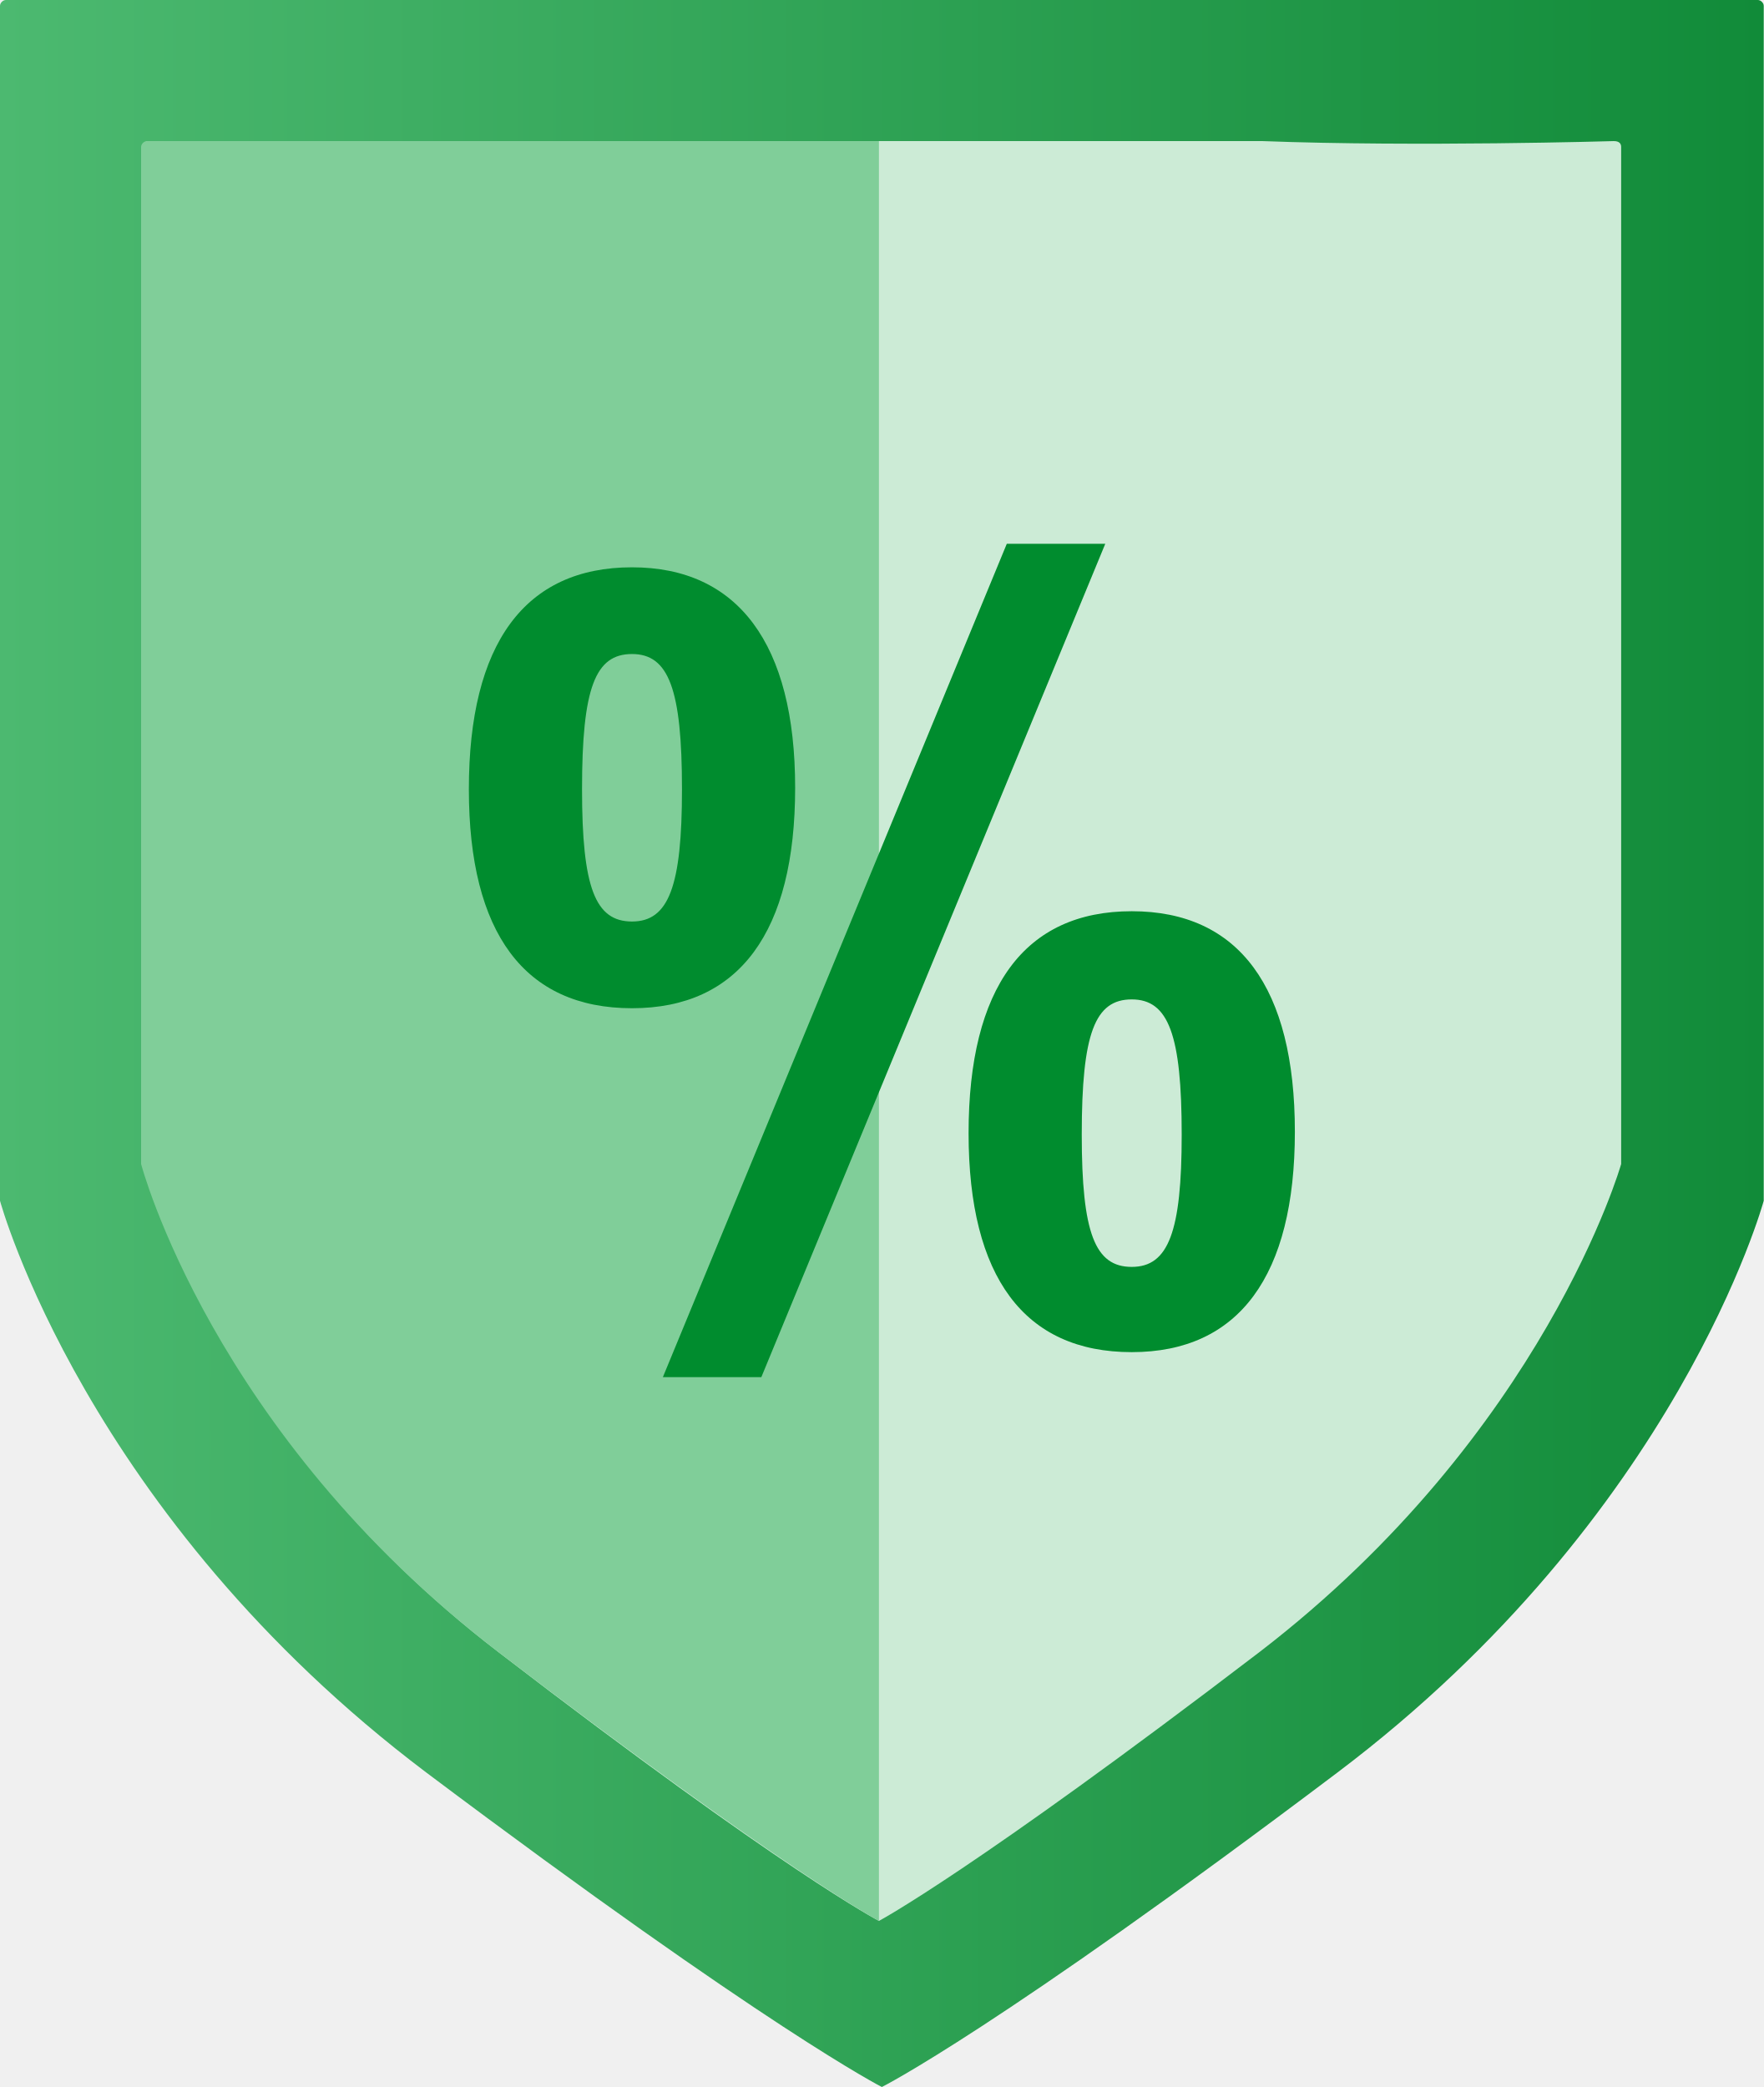
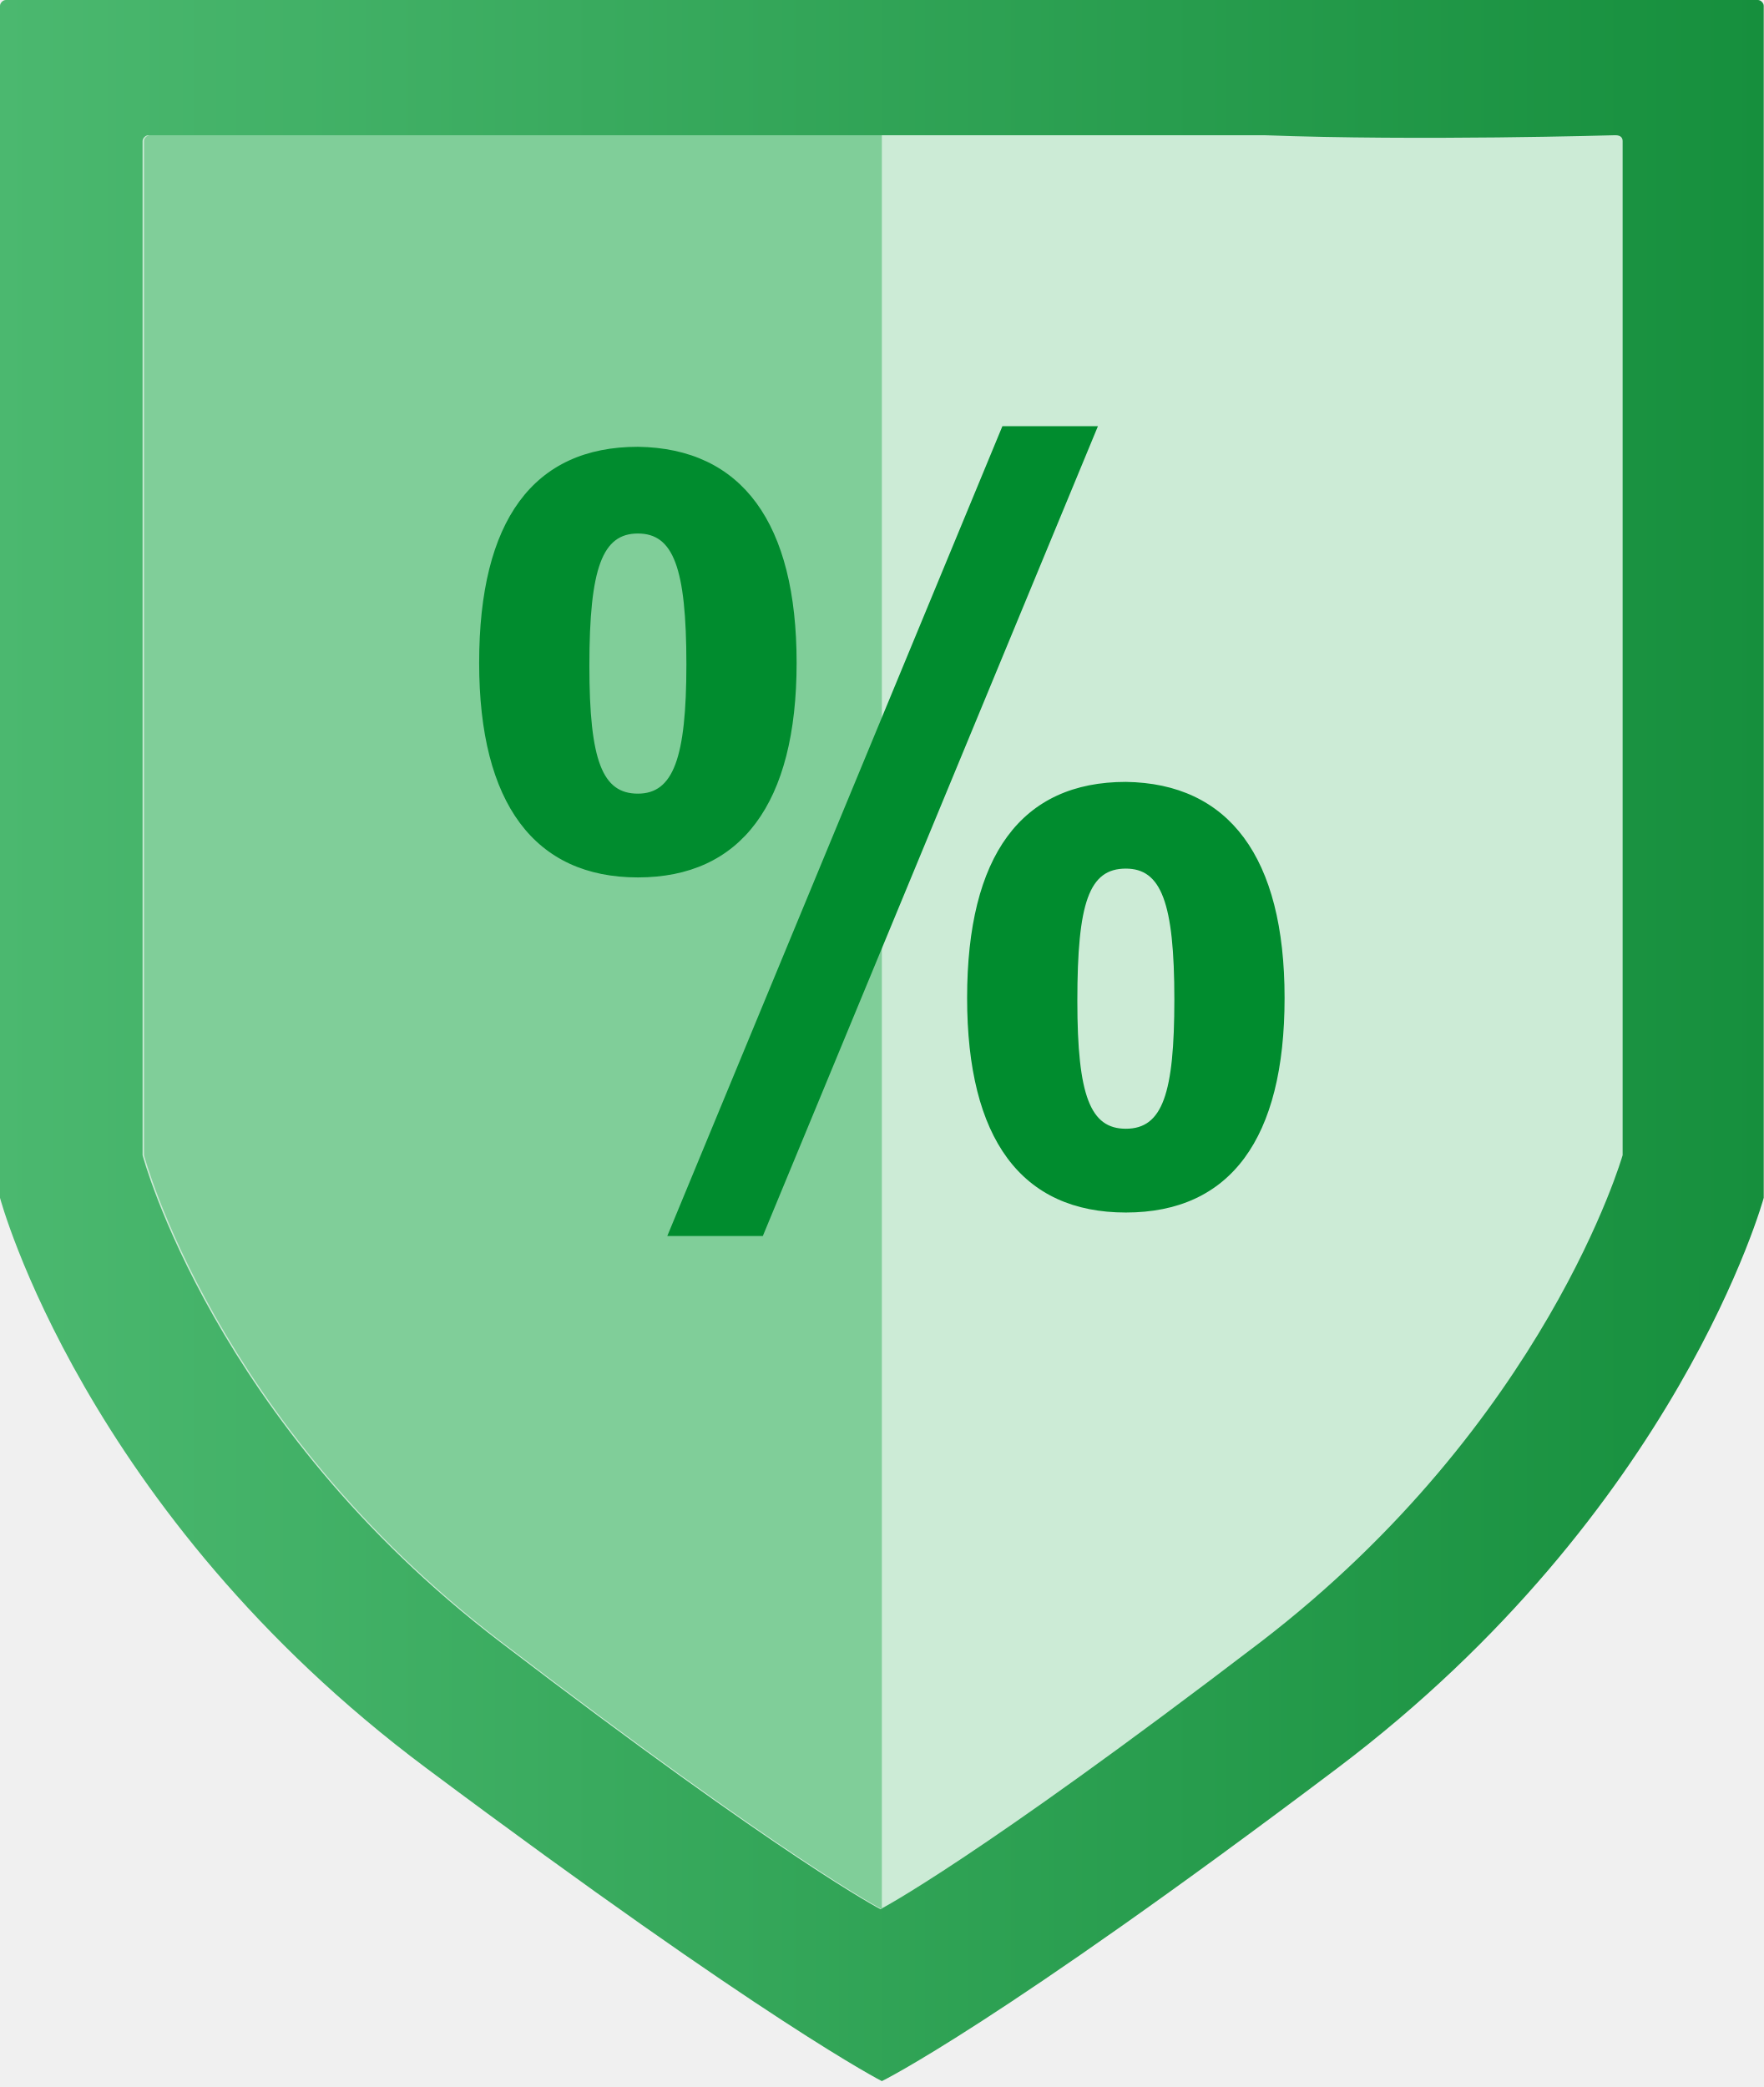
- <svg xmlns="http://www.w3.org/2000/svg" version="1.1" id="Ebene_1" x="0px" y="0px" viewBox="0 0 120 142" style="enable-background:new 0 0 120 142;" xml:space="preserve">
-   <style type="text/css">
- 	.st0{fill:url(#SVGID_1_);}
- 	.st1{fill:#CCEBD6;}
- 	.st2{fill:#80CE99;}
- 	.st3{fill:#008C2E;}
- </style>
-   <linearGradient id="SVGID_1_" gradientUnits="userSpaceOnUse" x1="120" y1="1007" x2="9.094947e-13" y2="1007" gradientTransform="matrix(1 0 0 1 0 -936)">
-     <stop offset="0" style="stop-color:#118B39" />
-     <stop offset="1" style="stop-color:#4CB970" />
-   </linearGradient>
-   <path class="st0" d="M91,0h28.6c0.2,0,0.4,0.2,0.4,0.4v81.3c0,0-5.8,21.4-29,38.9S60,142,60,142s-7.7-3.9-31-21.4  C5.8,103.1,0,81.7,0,81.7V0.4C0,0.2,0.2,0,0.4,0H29H91z" />
-   <path class="st1" d="M85.9,9.6c10.5,0.4,23.9,0,23.9,0c0.4,0,0.5,0.2,0.5,0.4v69.2c0,0-5.2,18.3-24.6,33.2  c-19.5,14.9-25.9,18.3-25.9,18.3s-6.4-3.3-25.9-18.3C14.5,97.5,9.7,79.2,9.7,79.2V10c0-0.2,0.2-0.4,0.4-0.4H85.9z" />
-   <path class="st2" d="M60,9.6H47c0,0-1.4,0-13,0s-24,0-24,0c-0.2,0-0.4,0.2-0.4,0.4v69.2c0,0,4.8,18.3,24.3,33.2s25.9,18.3,25.9,18.3  V9.6H60z" />
-   <path class="st3" d="M77,62c-7.3,0-11.1,5.2-11.1,15.1c0,9.8,3.8,14.9,11.1,14.9s11.1-5.2,11.1-15S84.3,62,77,62z M77,68  c2.5,0,3.4,2.4,3.4,9.2c0,6.6-0.9,9-3.4,9s-3.4-2.3-3.4-9C73.6,70.3,74.5,68,77,68z M43,38.6c-7.3,0-11.1,5.2-11.1,15.1  c0,9.8,3.8,14.9,11.1,14.9s11.1-5.2,11.1-15S50.2,38.6,43,38.6z M43,44.5c2.5,0,3.4,2.4,3.4,9.2c0,6.6-0.9,9-3.4,9s-3.4-2.3-3.4-9  C39.6,46.8,40.5,44.5,43,44.5z M45.1,93.7h6.7L75.2,37h-6.7L45.1,93.7z" />
+ <svg xmlns="http://www.w3.org/2000/svg" width="120" height="142" viewBox="0 0 120 142" fill="none">
+   <g clip-path="url(#clip0)">
+     <path d="M91 0H119.6C119.8 0 120 0.2 120 0.4V81.5C120 81.5 114.2 102.8 91 120.3C67.8 137.8 60 141.6 60 141.6C60 141.6 52.3 137.7 29 120.3C5.7 102.9 0 81.5 0 81.5V0.4C0 0.2 0.2 0 0.4 0H29H91Z" fill="url(#paint0_linear)" />
+     <path d="M86 9.2C96.5 9.6 109.9 9.2 109.9 9.2C110.3 9.2 110.4 9.4 110.4 9.6V78.6C110.4 78.6 105.2 96.8 85.8 111.7C66.3 126.6 59.9 129.9 59.9 129.9C59.9 129.9 53.5 126.6 34 111.7C14.5 96.8 9.7 78.6 9.7 78.6V9.6C9.7 9.4 9.9 9.2 10.1 9.2C10.1 9.2 86 9.2 86 9.2Z" fill="#CCEBD6" />
+     <path d="M60.1 9.2H47.1C47.1 9.2 45.7 9.2 34.1 9.2C22.5 9.2 10.2 9.2 10.2 9.2C10 9.2 9.8 9.4 9.8 9.6V78.6C9.8 78.6 14.6 96.8 34.1 111.7C53.6 126.6 60 129.9 60 129.9V9.2H60.1Z" fill="#80CE99" />
+     <path d="M54.2 45.1C54.2 54.7 50.4 59.7 43.4 59.7C36.4 59.7 32.6 54.7 32.6 45.1C32.6 35.4 36.3 30.4 43.4 30.4C50.5 30.5 54.2 35.6 54.2 45.1ZM40.1 45.3C40.1 51.8 41 54 43.4 54C45.8 54 46.7 51.6 46.7 45.2C46.7 38.6 45.8 36.3 43.4 36.3C41 36.3 40.1 38.6 40.1 45.3ZM68.2 29H74.7L51.9 84.1H45.4L68.2 29ZM87.4 67.9C87.4 77.5 83.7 82.5 76.6 82.5C69.5 82.5 65.8 77.5 65.8 67.9C65.8 58.2 69.5 53.2 76.6 53.2C83.6 53.3 87.4 58.3 87.4 67.9ZM73.3 68.1C73.3 74.6 74.2 76.8 76.6 76.8C79.1 76.8 79.9 74.4 79.9 68C79.9 61.4 79 59.1 76.6 59.1C74.1 59.1 73.3 61.4 73.3 68.1Z" fill="#008C2E" />
+   </g>
+   <defs>
+     <linearGradient id="paint0_linear" x1="120" y1="70.8" x2="0" y2="70.8" gradientUnits="userSpaceOnUse">
+       <stop stop-color="#168F3D" />
+       <stop offset="1" stop-color="#4BB86F" />
+     </linearGradient>
+     <clipPath id="clip0">
+       <rect width="120" height="141.6" fill="white" />
+     </clipPath>
+   </defs>
</svg>
